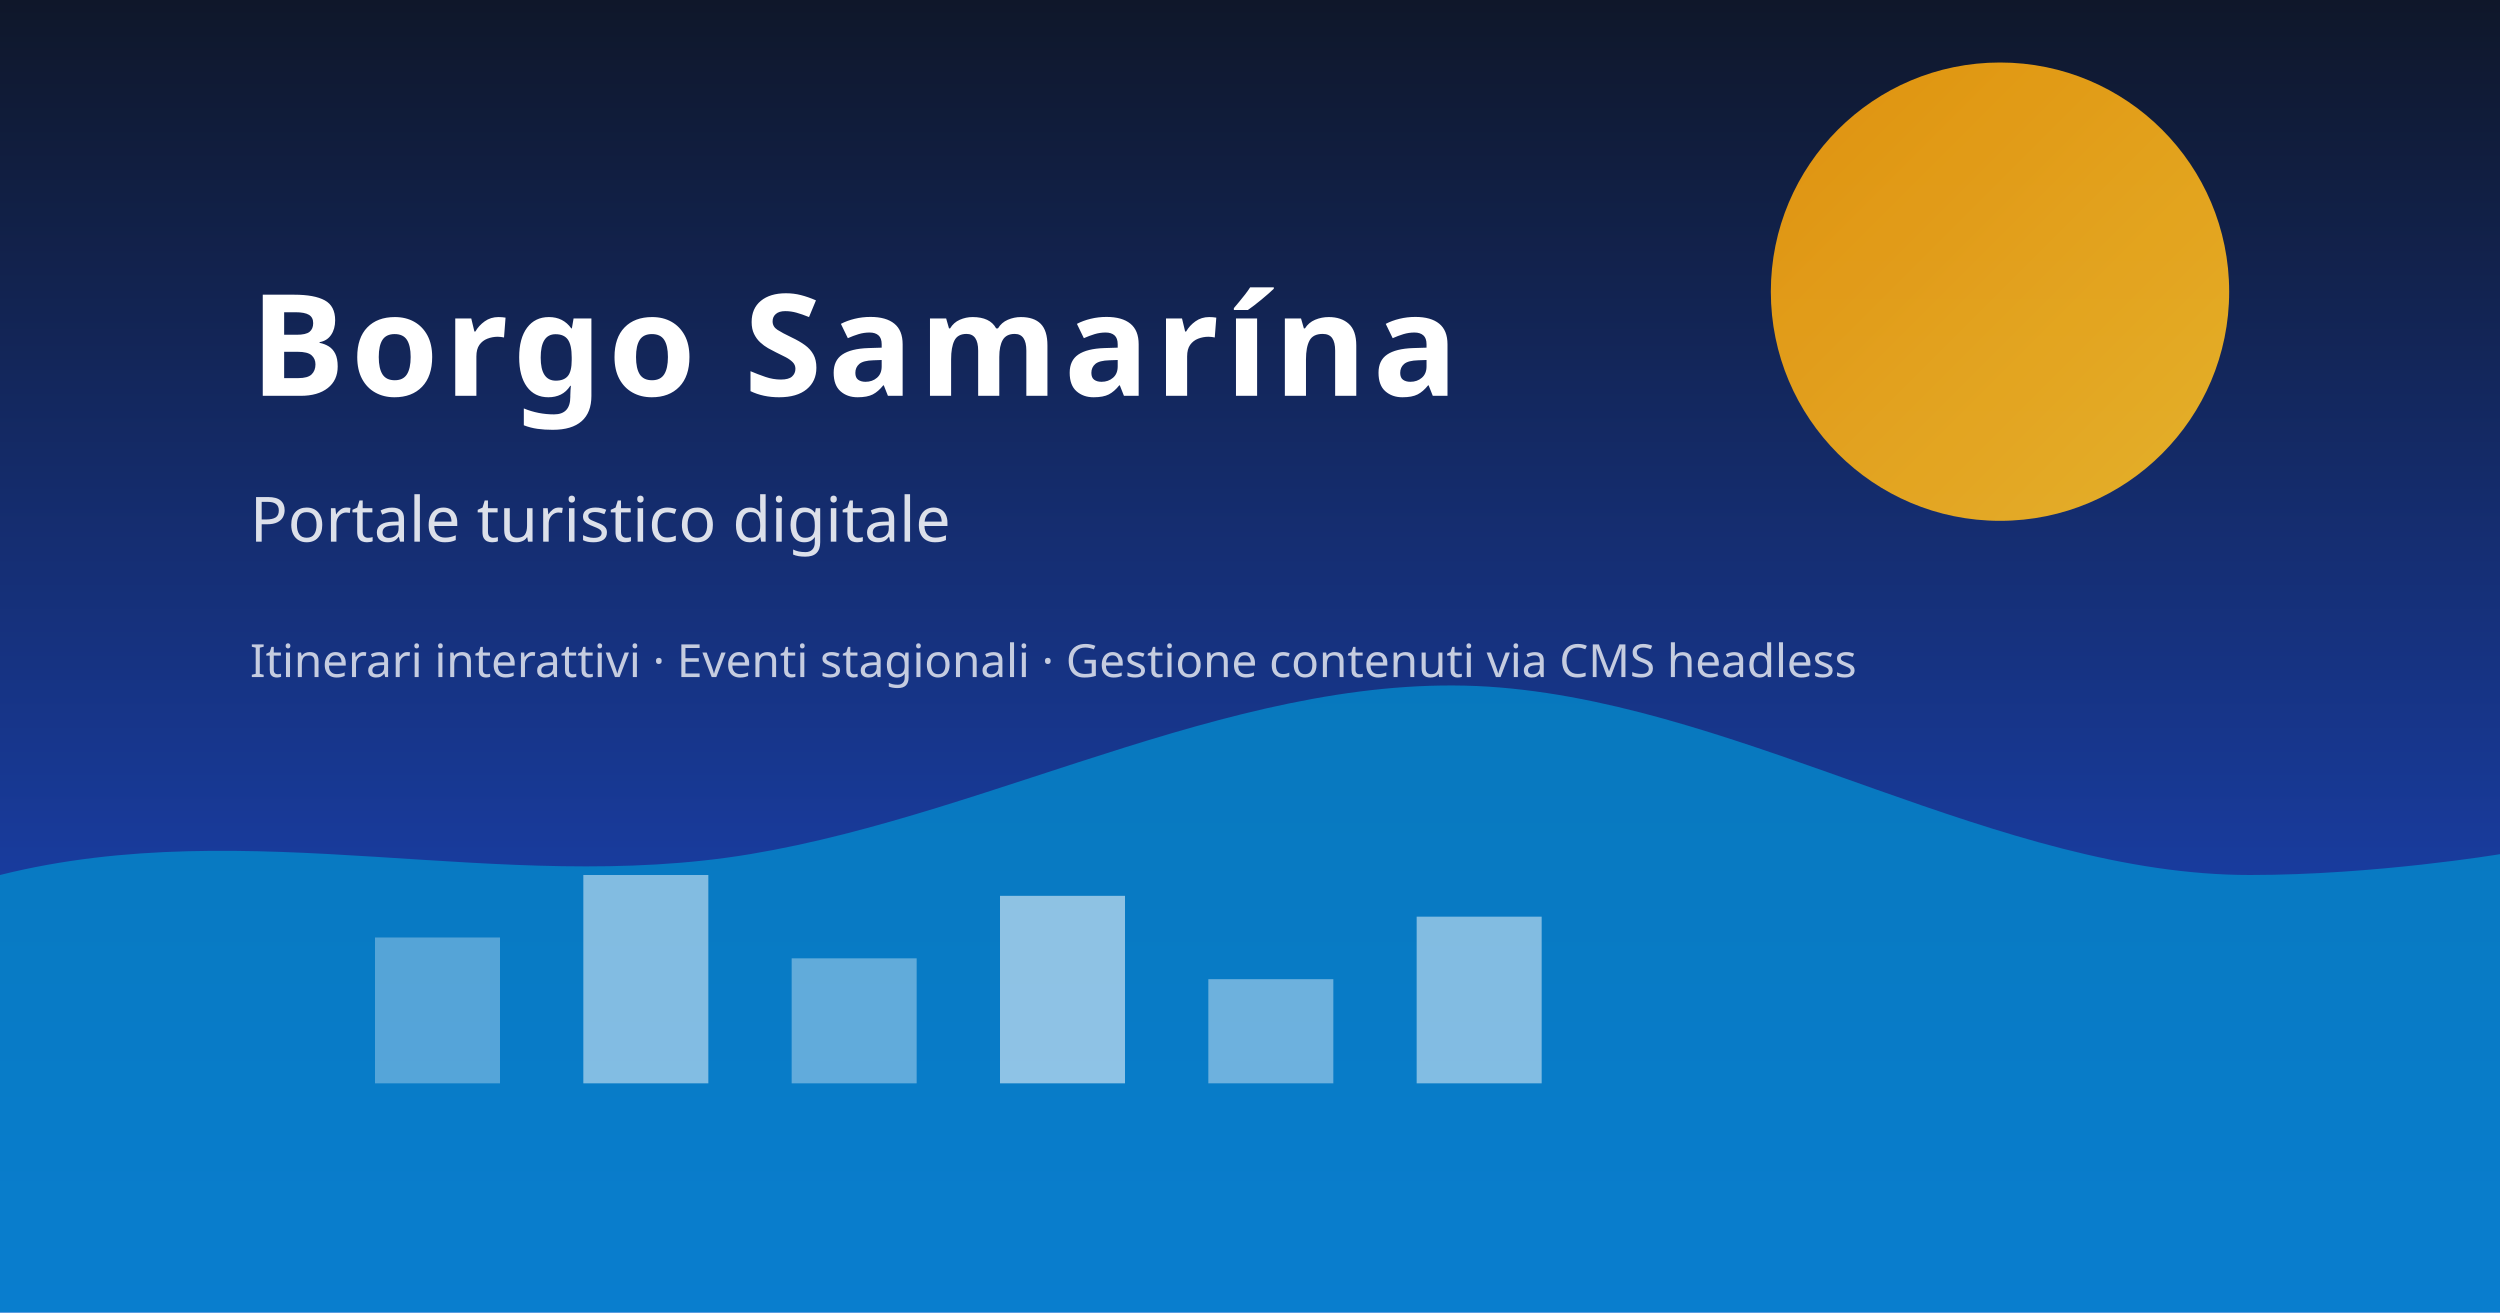
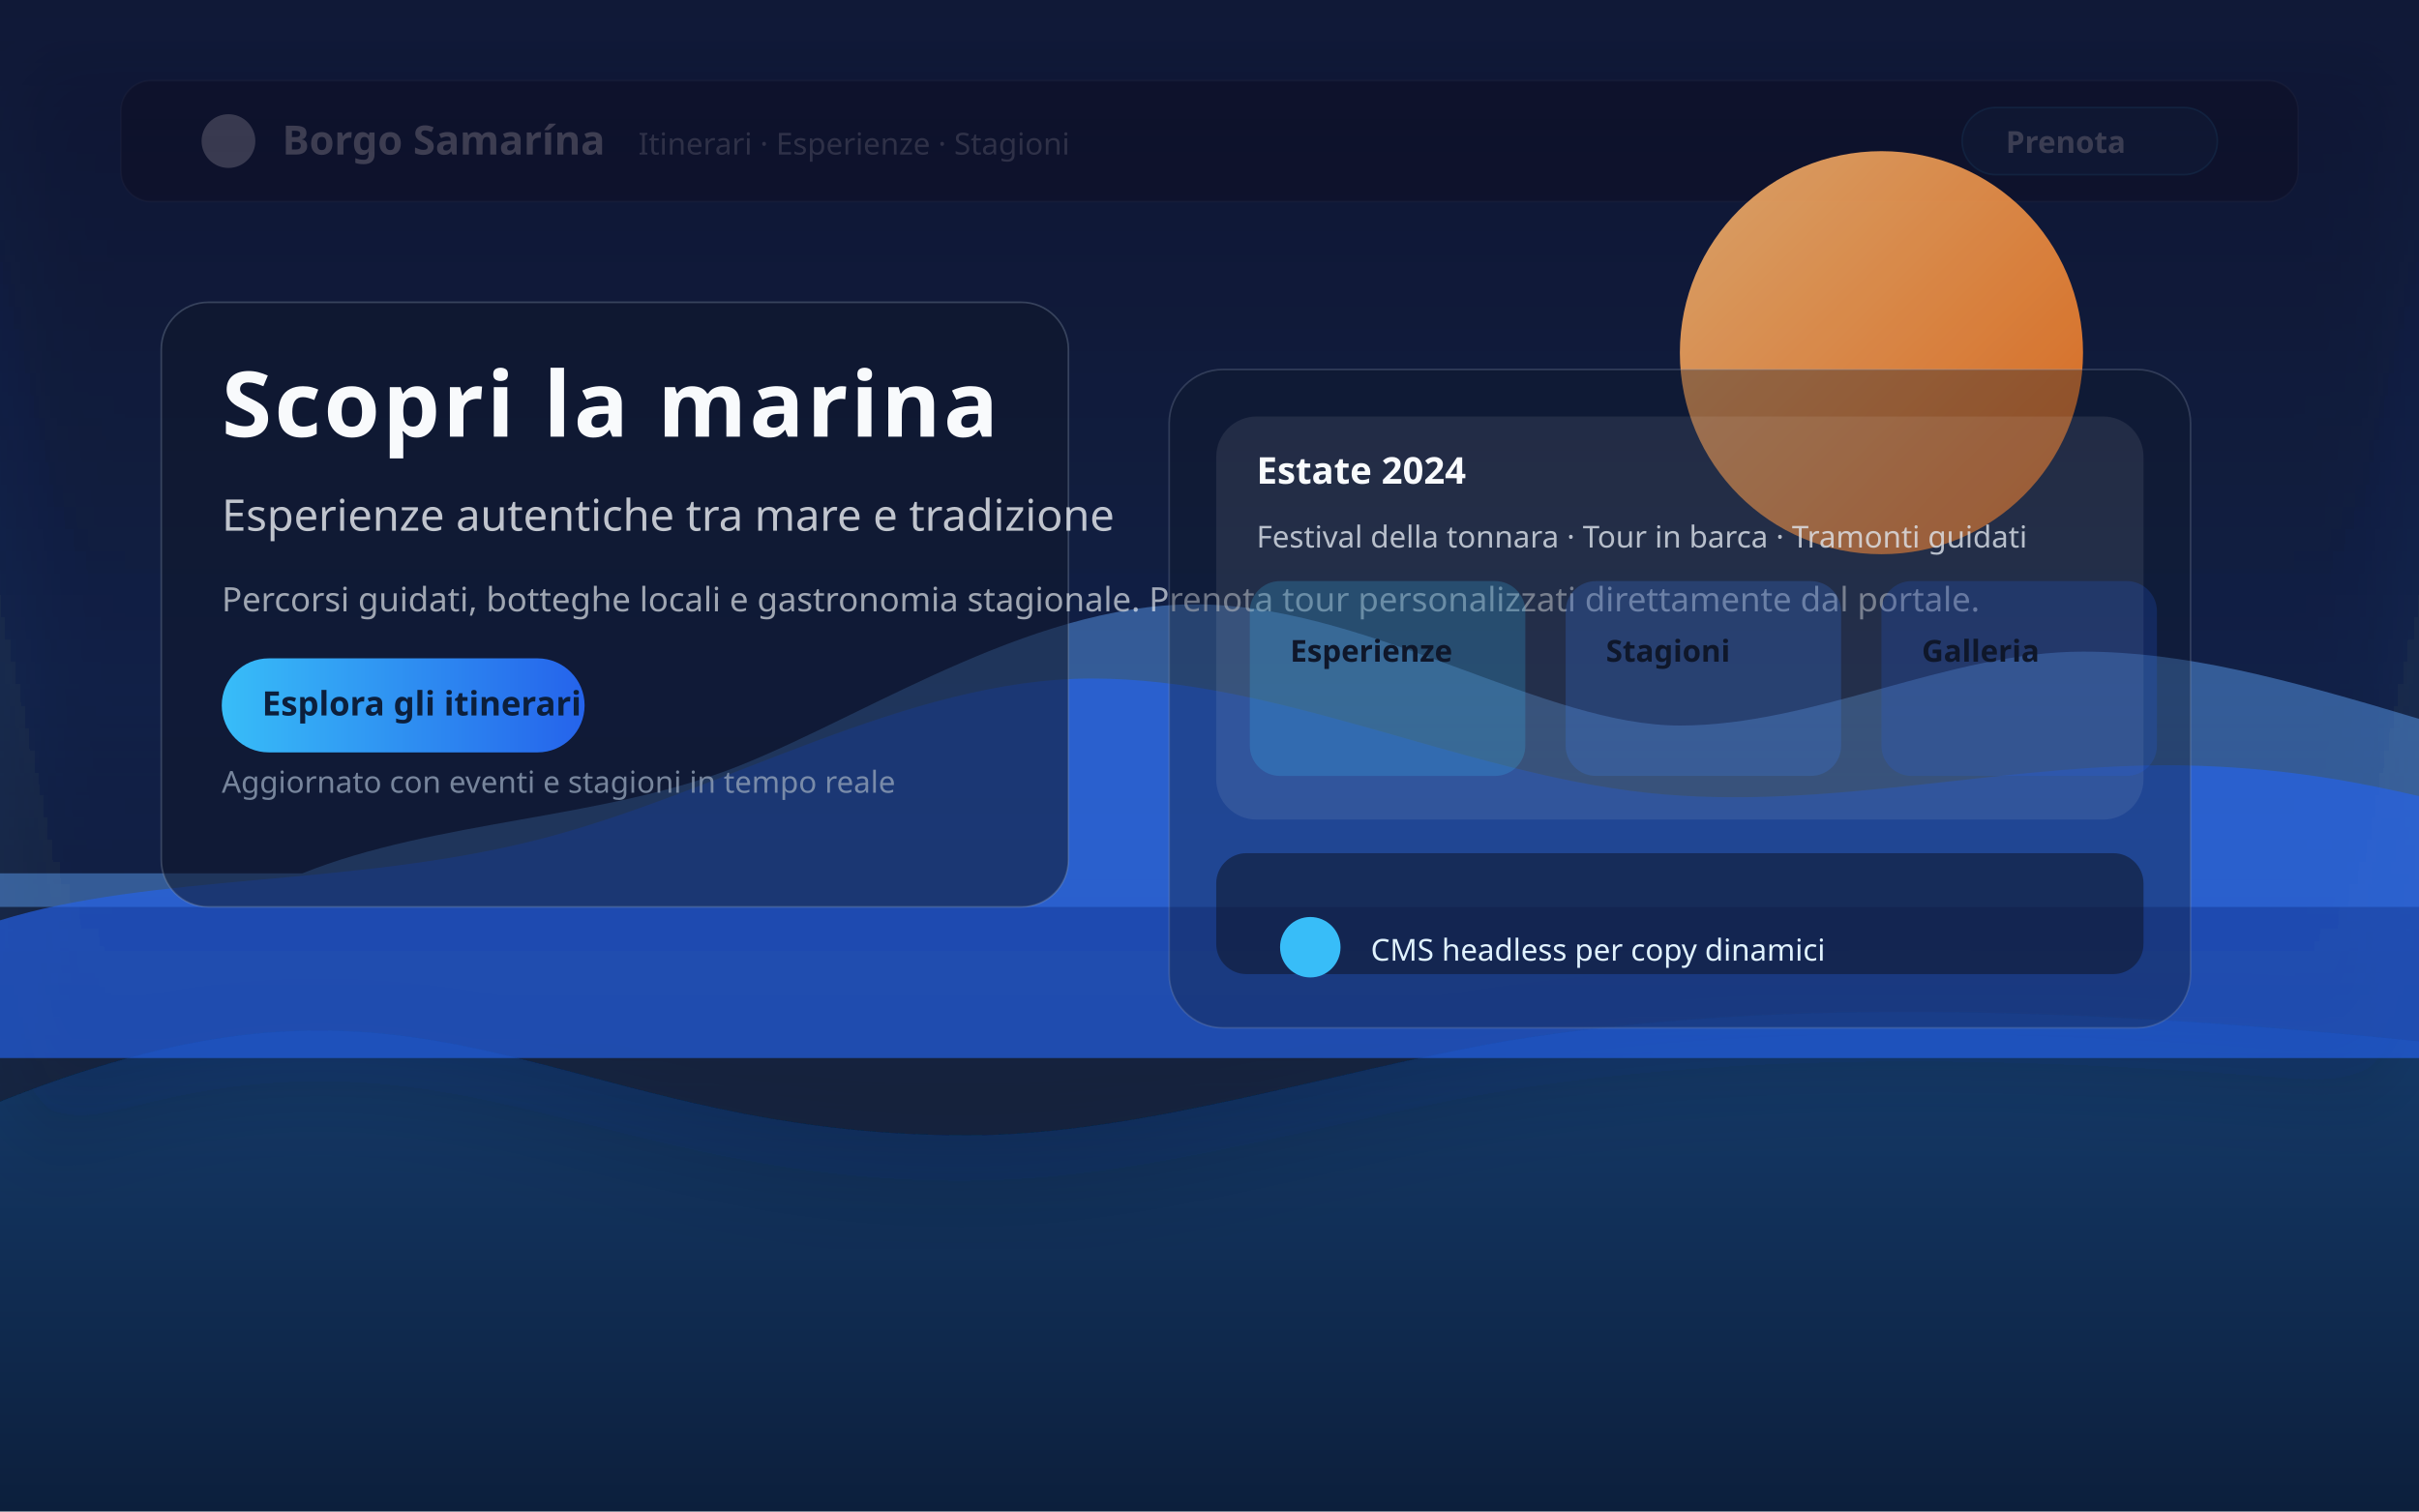
- <svg xmlns="http://www.w3.org/2000/svg" width="1200" height="630" viewBox="0 0 1200 630" fill="none">
+ <svg xmlns="http://www.w3.org/2000/svg" width="1440" height="900" viewBox="0 0 1440 900" fill="none">
  <defs>
-     <linearGradient id="bg" x1="0" y1="0" x2="0" y2="1">
-       <stop offset="0%" stop-color="#0F172A" />
-       <stop offset="100%" stop-color="#1D4ED8" />
+     <linearGradient id="hero-bg" x1="0" y1="0" x2="0" y2="1">
+       <stop offset="0%" stop-color="#173B6B" />
+       <stop offset="45%" stop-color="#1B4F8D" />
+       <stop offset="100%" stop-color="#0C1F3C" />
    </linearGradient>
-     <linearGradient id="sun" x1="0" y1="0" x2="1" y2="1">
-       <stop offset="0%" stop-color="#F59E0B" />
-       <stop offset="100%" stop-color="#FBBF24" />
+     <linearGradient id="sunset" x1="0" y1="0" x2="1" y2="1">
+       <stop offset="0%" stop-color="#FDBA74" />
+       <stop offset="100%" stop-color="#F97316" />
    </linearGradient>
-     <clipPath id="wave-clip">
-       <path d="M0 420C120 390 240 430 360 410C480 390 600 320 720 330C840 340 960 420 1080 420C1140 420 1200 410 1200 410V630H0V420Z" />
-     </clipPath>
+     <linearGradient id="cta" x1="0" y1="0" x2="1" y2="0">
+       <stop offset="0%" stop-color="#38BDF8" />
+       <stop offset="100%" stop-color="#2563EB" />
+     </linearGradient>
+     <linearGradient id="panel" x1="0" y1="0" x2="0" y2="1">
+       <stop offset="0%" stop-color="rgba(15, 23, 42, 0.75)" />
+       <stop offset="100%" stop-color="rgba(15, 23, 42, 0.55)" />
+     </linearGradient>
+     <filter id="shadow" x="-10%" y="-10%" width="120%" height="120%">
+       <feDropShadow dx="0" dy="24" stdDeviation="32" flood-color="rgba(15, 23, 42, 0.35)" />
+     </filter>
  </defs>
-   <rect width="1200" height="630" fill="url(#bg)" />
-   <circle cx="960" cy="140" r="110" fill="url(#sun)" opacity="0.9" />
-   <g clip-path="url(#wave-clip)" opacity="0.8">
-     <rect width="1200" height="630" fill="#38BDF8" />
-     <path d="M0 360C120 340 240 380 360 360C480 340 600 270 720 280C840 290 960 360 1080 360C1140 360 1200 350 1200 350V630H0V360Z" fill="#0EA5E9" />
-     <path d="M0 300C120 280 240 320 360 300C480 280 600 220 720 230C840 240 960 300 1080 300C1140 300 1200 290 1200 290V630H0V300Z" fill="#0284C7" opacity="0.85" />
+   <rect width="1440" height="900" fill="url(#hero-bg)" />
+   <rect x="72" y="48" width="1296" height="72" rx="18" fill="rgba(15, 23, 42, 0.65)" stroke="rgba(148, 163, 184, 0.25)" />
+   <circle cx="136" cy="84" r="16" fill="#E2E8F0" />
+   <text x="168" y="92" font-family="'Poppins', 'Segoe UI', sans-serif" font-size="24" font-weight="600" fill="#F8FAFC">Borgo Samarína</text>
+   <text x="380" y="92" font-family="'Poppins', 'Segoe UI', sans-serif" font-size="18" fill="rgba(226, 232, 240, 0.78)">
+     Itinerari
+     · Esperienze
+     · Stagioni
+   </text>
+   <rect x="1168" y="64" width="152" height="40" rx="20" fill="rgba(56, 189, 248, 0.18)" stroke="rgba(56, 189, 248, 0.45)" />
+   <text x="1194" y="91" font-family="'Poppins', 'Segoe UI', sans-serif" font-size="18" font-weight="600" fill="#F0F9FF">Prenota</text>
+   <g filter="url(#shadow)">
+     <path d="M0 0H1440V620C1260 602 1066 592 896 620C792 638 678 676 576 676C372 676 288 590 120 620C62 630 0 656 0 656V0Z" fill="url(#panel)" />
  </g>
-   <g fill="white" opacity="0.9">
-     <path d="M180 450H240V520H180Z" opacity="0.35" />
-     <path d="M280 420H340V520H280Z" opacity="0.55" />
-     <path d="M380 460H440V520H380Z" opacity="0.4" />
-     <path d="M480 430H540V520H480Z" opacity="0.6" />
-     <path d="M580 470H640V520H580Z" opacity="0.45" />
-     <path d="M680 440H740V520H680Z" opacity="0.55" />
+   <circle cx="1120" cy="210" r="120" fill="url(#sunset)" opacity="0.85" />
+   <g opacity="0.45" fill="#60A5FA">
+     <path d="M180 520C260 488 360 488 440 456C520 424 620 356 720 360C820 364 920 432 1000 432C1080 432 1160 388 1240 388C1300 388 1360 404 1440 428V540H0V520Z" />
  </g>
-   <g fill="white">
-     <text x="120" y="190" font-family="'Poppins', 'Segoe UI', sans-serif" font-size="68" font-weight="600" letter-spacing="0.04em">Borgo Samarína</text>
-     <text x="120" y="260" font-family="'Poppins', 'Segoe UI', sans-serif" font-size="30" font-weight="500" opacity="0.85">Portale turistico digitale</text>
-     <text x="120" y="325" font-family="'Poppins', 'Segoe UI', sans-serif" font-size="22" opacity="0.75">Itinerari interattivi · Eventi stagionali · Gestione contenuti via CMS headless</text>
+   <g opacity="0.65" fill="#2563EB">
+     <path d="M0 548C90 520 210 528 320 500C430 472 540 404 650 404C760 404 870 460 980 472C1090 484 1200 452 1310 456C1365 458 1405 466 1440 474V630H0V548Z" />
+   </g>
+   <rect x="96" y="180" width="540" height="360" rx="28" fill="rgba(15, 23, 42, 0.55)" stroke="rgba(148, 163, 184, 0.3)" />
+   <text x="132" y="260" font-family="'Poppins', 'Segoe UI', sans-serif" font-size="54" font-weight="600" letter-spacing="0.03em" fill="#F8FAFC">Scopri la marina</text>
+   <text x="132" y="316" font-family="'Poppins', 'Segoe UI', sans-serif" font-size="26" fill="rgba(241, 245, 249, 0.78)">Esperienze autentiche tra mare e tradizione</text>
+   <text x="132" y="364" font-family="'Poppins', 'Segoe UI', sans-serif" font-size="20" fill="rgba(241, 245, 249, 0.64)">
+     Percorsi guidati, botteghe locali e gastronomia stagionale.
+     Prenota tour personalizzati direttamente dal portale.
+   </text>
+   <rect x="132" y="392" width="216" height="56" rx="28" fill="url(#cta)" />
+   <text x="156" y="426" font-family="'Poppins', 'Segoe UI', sans-serif" font-size="20" font-weight="600" fill="#0C1F3C">Esplora gli itinerari</text>
+   <text x="132" y="472" font-family="'Poppins', 'Segoe UI', sans-serif" font-size="18" fill="rgba(148, 163, 184, 0.78)">Aggiornato con eventi e stagioni in tempo reale</text>
+   <rect x="696" y="220" width="608" height="392" rx="32" fill="rgba(15, 23, 42, 0.35)" stroke="rgba(148, 163, 184, 0.25)" />
+   <rect x="724" y="248" width="552" height="240" rx="24" fill="rgba(255, 255, 255, 0.08)" />
+   <rect x="724" y="508" width="552" height="72" rx="18" fill="rgba(15, 23, 42, 0.55)" />
+   <text x="748" y="288" font-family="'Poppins', 'Segoe UI', sans-serif" font-size="22" font-weight="600" fill="#F8FAFC">Estate 2024</text>
+   <text x="748" y="326" font-family="'Poppins', 'Segoe UI', sans-serif" font-size="18" fill="rgba(226, 232, 240, 0.78)">Festival della tonnara · Tour in barca · Tramonti guidati</text>
+   <g transform="translate(744, 346)">
+     <rect width="164" height="116" rx="18" fill="rgba(56, 189, 248, 0.22)" />
+     <rect x="188" width="164" height="116" rx="18" fill="rgba(59, 130, 246, 0.22)" />
+     <rect x="376" width="164" height="116" rx="18" fill="rgba(37, 99, 235, 0.2)" />
+     <text x="24" y="48" font-family="'Poppins', 'Segoe UI', sans-serif" font-size="18" font-weight="600" fill="#0F172A">Esperienze</text>
+     <text x="212" y="48" font-family="'Poppins', 'Segoe UI', sans-serif" font-size="18" font-weight="600" fill="#0F172A">Stagioni</text>
+     <text x="400" y="48" font-family="'Poppins', 'Segoe UI', sans-serif" font-size="18" font-weight="600" fill="#0F172A">Galleria</text>
+   </g>
+   <g transform="translate(744, 528)">
+     <circle cx="36" cy="36" r="18" fill="#38BDF8" />
+     <text x="72" y="44" font-family="'Poppins', 'Segoe UI', sans-serif" font-size="18" fill="#E0F2FE">CMS headless per copy dinamici</text>
  </g>
</svg>
